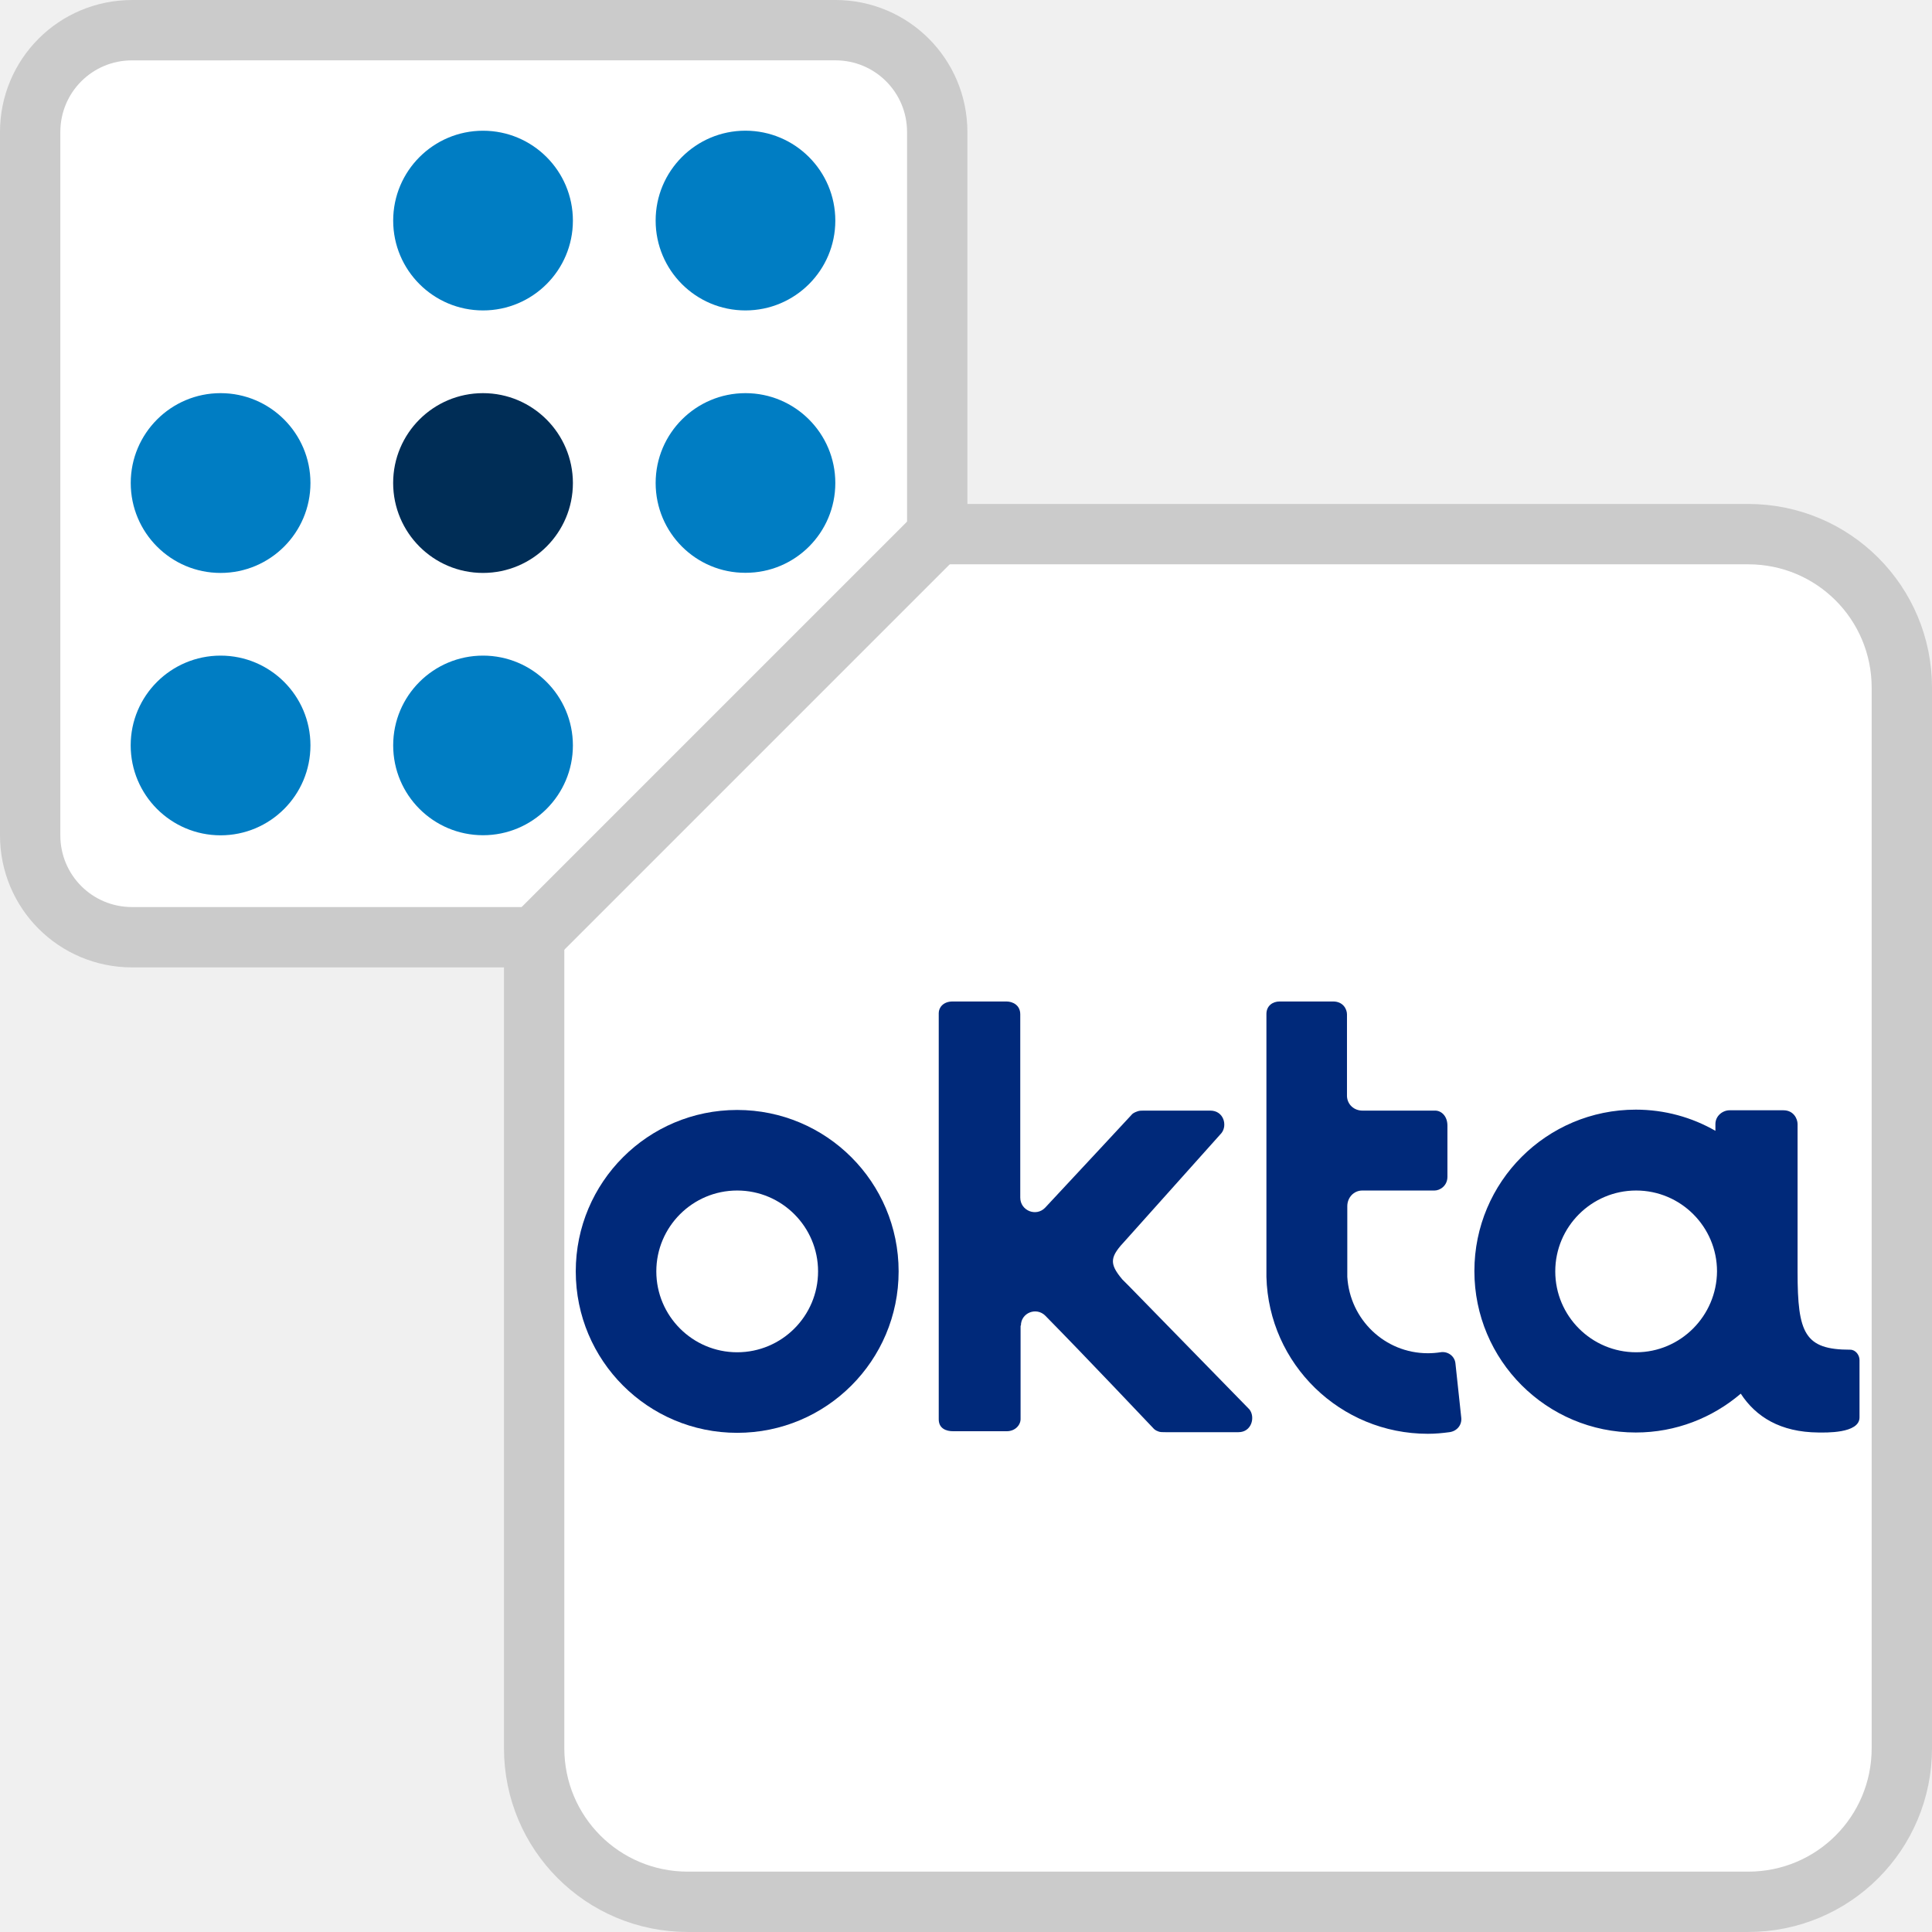
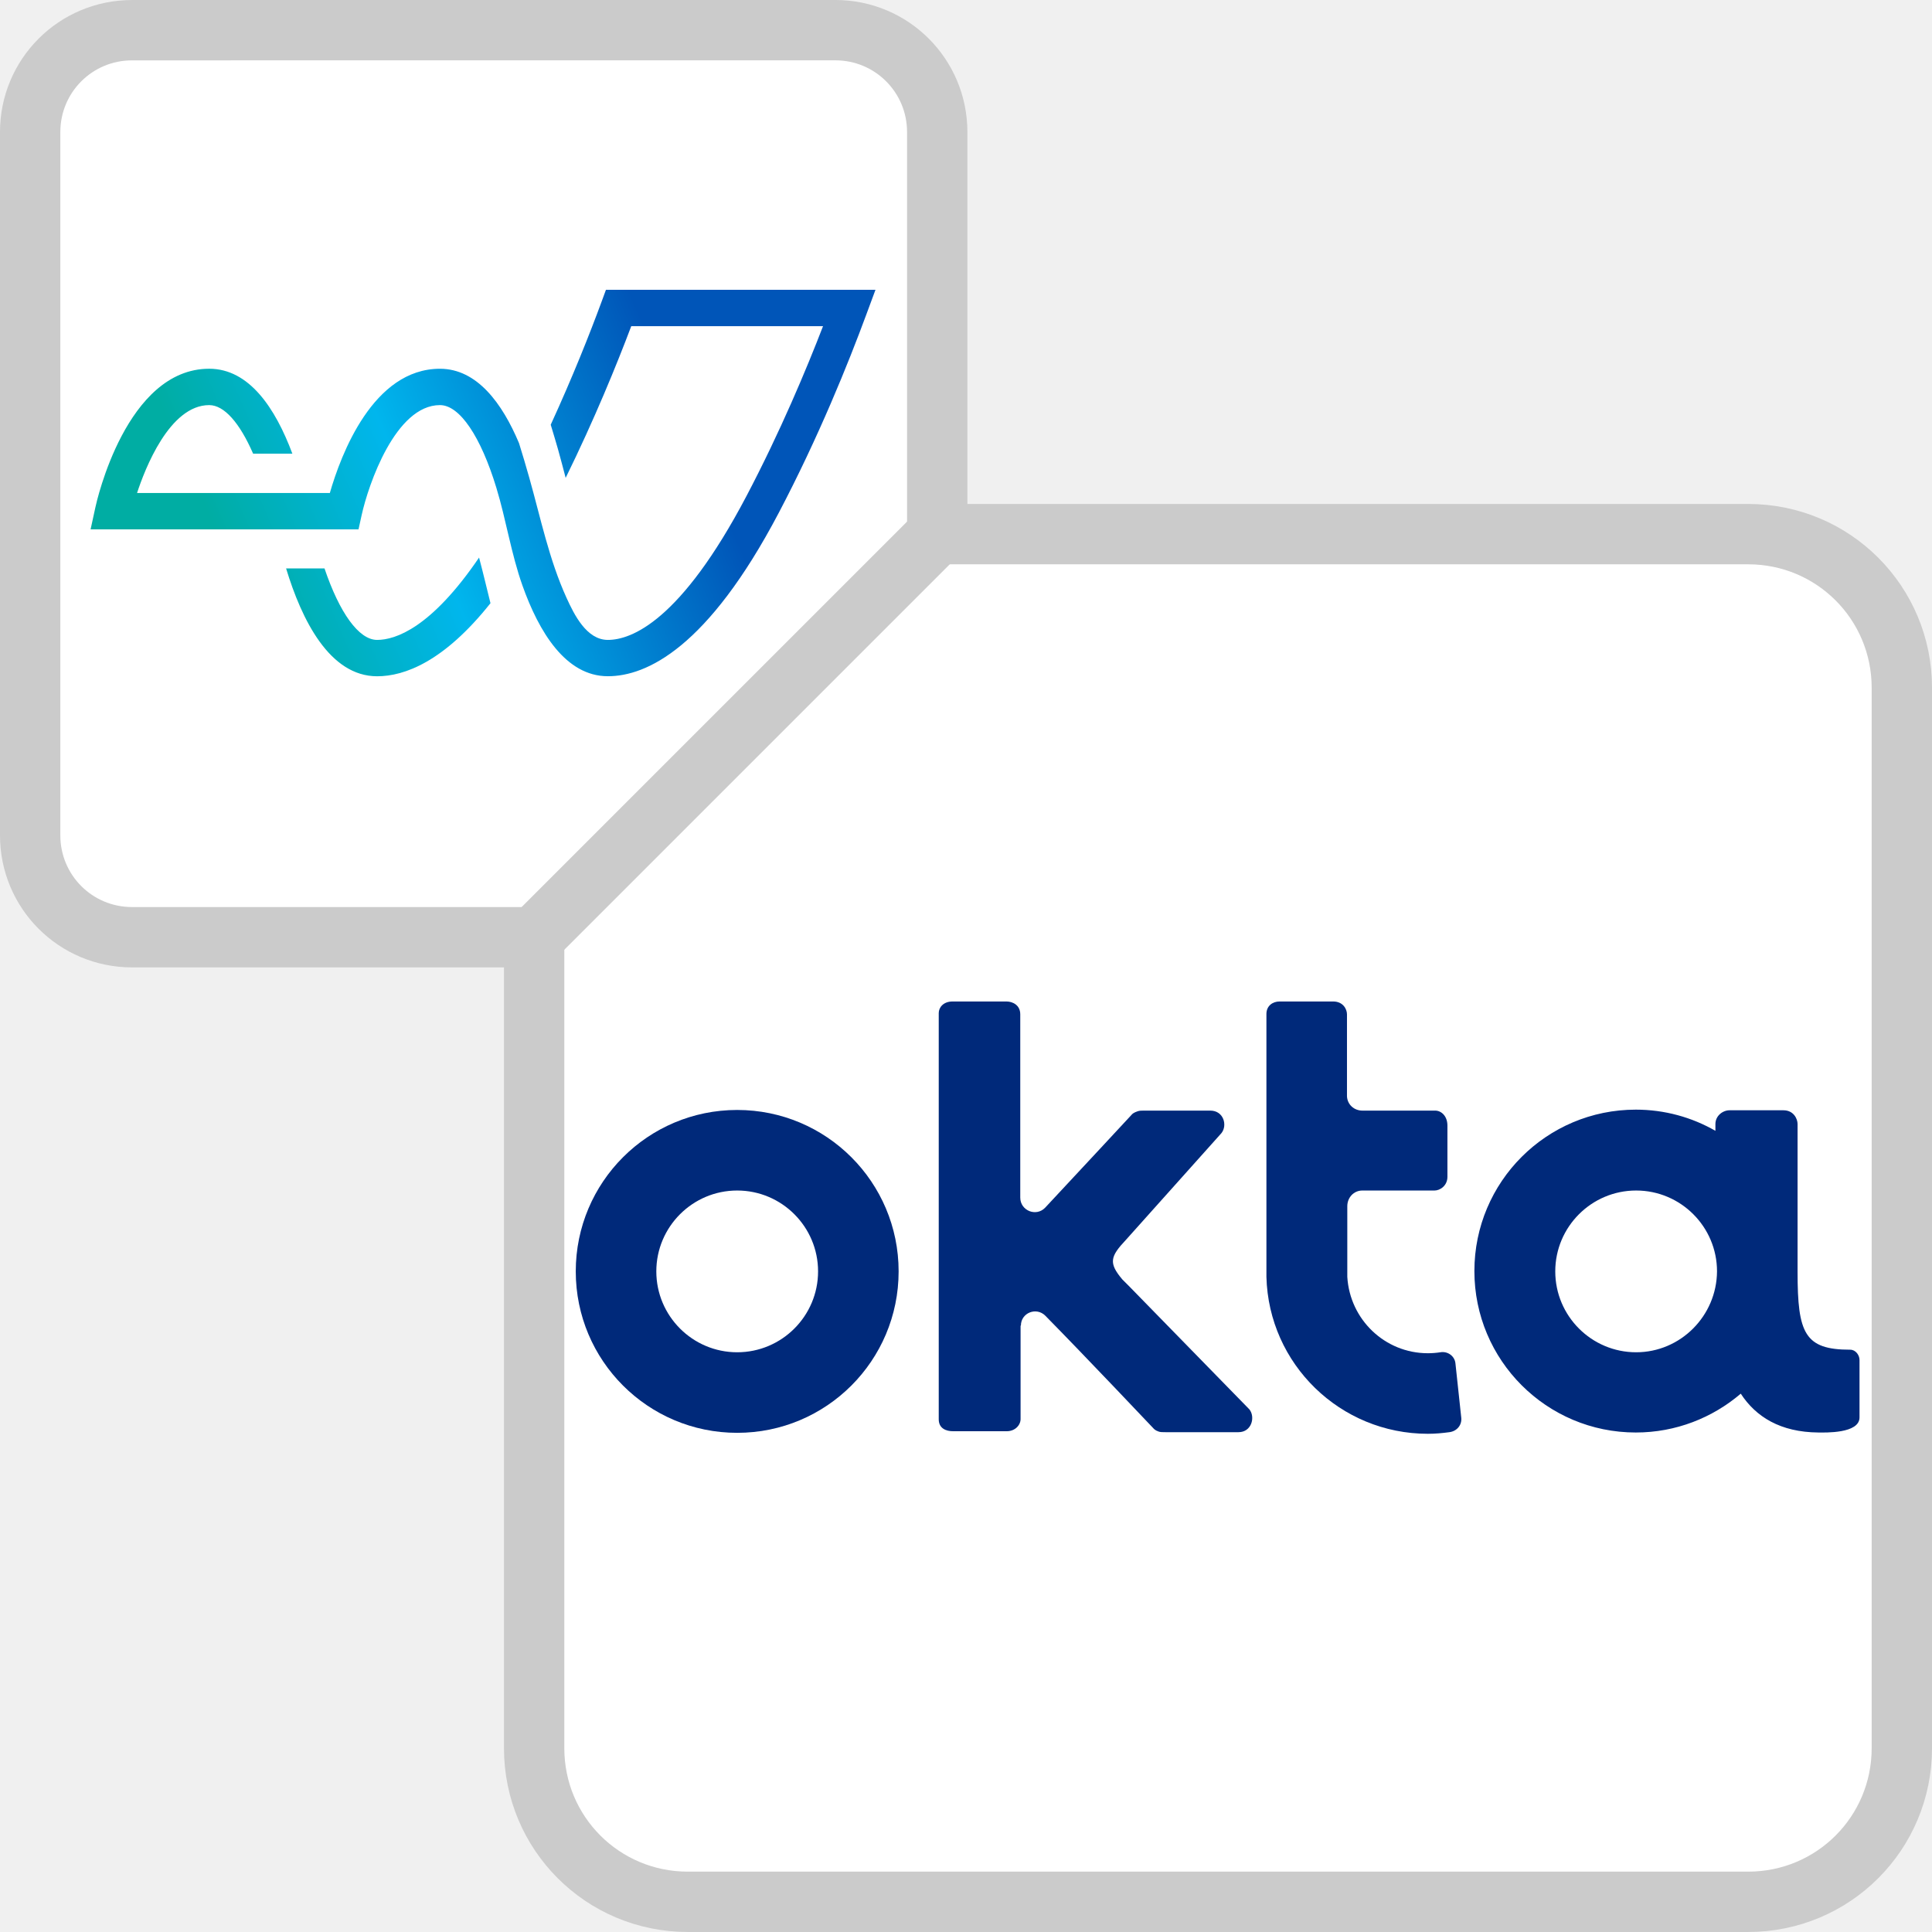
<svg xmlns="http://www.w3.org/2000/svg" xmlns:xlink="http://www.w3.org/1999/xlink" width="64mm" height="64mm" viewBox="0 0 64 64" version="1.1" id="svg1992">
  <defs id="defs1989">
    <path id="C" d="M30.345 28c0 .8-.552 1.333-1.379 1.333H17.931c-.828 0-1.379-.533-1.379-1.333v-8c0-.8.552-1.333 1.379-1.333H28.69c1.103 0 1.655.533 1.655 1.333v8z" />
    <clipPath clipPathUnits="userSpaceOnUse" id="clipPath33844">
      <path d="M 0,0 H 1224 V 792 H 0 Z" id="path33842" />
    </clipPath>
    <clipPath clipPathUnits="userSpaceOnUse" id="clipPath33864">
      <path d="M 0,0 H 1224 V 792 H 0 Z" id="path33862" />
    </clipPath>
    <clipPath clipPathUnits="userSpaceOnUse" id="clipPath33872">
      <path d="m 905.447,739.356 h 50.239 v -22.564 h -50.239 z" id="path33870" />
    </clipPath>
    <clipPath clipPathUnits="userSpaceOnUse" id="clipPath33892">
      <path d="m 888.711,755.702 h 33.218 v -38.883 h -33.218 z" id="path33890" />
    </clipPath>
    <clipPath clipPathUnits="userSpaceOnUse" id="clipPath33912">
      <path d="m 837.85,739.356 h 50.266 V 716.792 H 837.85 Z" id="path33910" />
    </clipPath>
    <clipPath clipPathUnits="userSpaceOnUse" id="clipPath34208">
      <path d="M 0,0 H 1224 V 792 H 0 Z" id="path34206" />
    </clipPath>
    <clipPath clipPathUnits="userSpaceOnUse" id="clipPath34316">
      <path d="M 0,0 H 1224 V 792 H 0 Z" id="path34314" />
    </clipPath>
    <clipPath clipPathUnits="userSpaceOnUse" id="clipPath34338">
      <path d="M 0,0 H 1224 V 792 H 0 Z" id="path34336" />
    </clipPath>
    <clipPath clipPathUnits="userSpaceOnUse" id="clipPath34380">
      <path d="M 0,0 H 1224 V 792 H 0 Z" id="path34378" />
    </clipPath>
    <clipPath clipPathUnits="userSpaceOnUse" id="clipPath34442">
      <path d="M 0,0 H 1224 V 792 H 0 Z" id="path34440" />
    </clipPath>
    <clipPath clipPathUnits="userSpaceOnUse" id="clipPath34476">
      <path d="M 0,0 H 1224 V 792 H 0 Z" id="path34474" />
    </clipPath>
    <clipPath clipPathUnits="userSpaceOnUse" id="clipPath34536">
      <path d="M 0,0 H 1224 V 792 H 0 Z" id="path34534" />
    </clipPath>
    <clipPath clipPathUnits="userSpaceOnUse" id="clipPath34584">
      <path d="M 0,0 H 1224 V 792 H 0 Z" id="path34582" />
    </clipPath>
    <clipPath clipPathUnits="userSpaceOnUse" id="clipPath34620">
      <path d="M 0,0 H 1224 V 792 H 0 Z" id="path34618" />
    </clipPath>
    <clipPath clipPathUnits="userSpaceOnUse" id="clipPath34656">
      <path d="M 0,0 H 1224 V 792 H 0 Z" id="path34654" />
    </clipPath>
+     <linearGradient xlink:href="#linearGradient1339" id="linearGradient2876" gradientUnits="userSpaceOnUse" gradientTransform="matrix(26.3404,11.3988,11.3988,-26.3404,615.174,434.693)" x1="0" y1="0" x2="1" y2="0" spreadMethod="pad" />
+     <linearGradient x1="0" y1="0" x2="1" y2="0" gradientUnits="userSpaceOnUse" gradientTransform="matrix(26.3404,11.3988,11.3988,-26.3404,615.174,434.693)" spreadMethod="pad" id="linearGradient1339">
+       <stop style="stop-opacity:1;stop-color:#00ada3" offset="0" id="stop1331" />
+       <stop style="stop-opacity:1;stop-color:#00ada3" offset="0.151" id="stop1333" />
+       <stop style="stop-opacity:1;stop-color:#00b6ed" offset="0.497" id="stop1335" />
+       <stop style="stop-opacity:1;stop-color:#0055b8" offset="1" id="stop1337" />
+     </linearGradient>
  </defs>
  <g id="layer1">
    <rect style="fill:#ffffff;fill-opacity:1;stroke:none;stroke-width:1.938;stroke-miterlimit:4;stroke-dasharray:none;stroke-opacity:1" id="rect2099" width="30.062" height="30.062" x="0.969" y="0.969" ry="3.379" />
    <rect style="fill:#ffffff;fill-opacity:1;stroke:none;stroke-width:2;stroke-miterlimit:4;stroke-dasharray:none;stroke-opacity:1" id="rect1030" width="45.328" height="45.328" x="17.672" y="17.672" ry="5.095" />
-     <g id="g4864" transform="matrix(1.505265,0,0,-1.505107,13.02471,24.69081)">
-       <path d="M 0,0 C 0,1.091 0.885,1.975 1.977,1.975 3.068,1.975 3.954,1.091 3.955,0 3.955,-1.095 3.068,-1.978 1.977,-1.978 0.885,-1.978 0,-1.093 0,0" style="fill:#007dc3;fill-opacity:1;fill-rule:nonzero;stroke:none" id="path4866" />
-     </g>
-     <g id="g4868" transform="matrix(1.505265,0,0,-1.505107,21.7191,15.99908)">
-       <path d="M 0,0 C 0,1.09 0.885,1.977 1.977,1.977 3.069,1.977 3.954,1.09 3.954,0 3.955,-1.094 3.069,-1.98 1.976,-1.977 0.885,-1.98 0,-1.094 0,0" style="fill:#007dc3;fill-opacity:1;fill-rule:nonzero;stroke:none" id="path4870" />
-     </g>
-     <g id="g4872" transform="matrix(1.505265,0,0,-1.505107,4.329088,24.69081)">
-       <path d="M 0,0 C 0,1.091 0.886,1.975 1.979,1.975 3.07,1.975 3.956,1.091 3.956,0 3.956,-1.095 3.07,-1.98 1.979,-1.98 0.886,-1.98 0,-1.093 0,0" style="fill:#007dc3;fill-opacity:1;fill-rule:nonzero;stroke:none" id="path4874" />
-     </g>
-     <g id="g4876" transform="matrix(1.505265,0,0,-1.505107,13.02352,15.99908)">
-       <path d="M 0,0 C 0,1.092 0.886,1.977 1.977,1.977 3.069,1.977 3.954,1.09 3.956,0 3.956,-1.094 3.069,-1.98 1.977,-1.98 0.886,-1.98 0.001,-1.094 0,0" style="fill:#002d56;fill-opacity:1;fill-rule:nonzero;stroke:none" id="path4878" />
-     </g>
-     <g id="g4880" transform="matrix(1.505265,0,0,-1.505107,21.7191,7.30769)">
-       <path d="M 0,0 C -0.001,1.092 0.884,1.979 1.976,1.979 3.068,1.978 3.954,1.092 3.954,-0.001 3.954,-1.092 3.068,-1.977 1.976,-1.977 0.884,-1.977 0,-1.092 0,0" style="fill:#007dc3;fill-opacity:1;fill-rule:nonzero;stroke:none" id="path4882" />
-     </g>
-     <g id="g4884" transform="matrix(1.505265,0,0,-1.505107,4.330752,15.99908)">
-       <path d="M 0,0 C 0,1.09 0.886,1.977 1.977,1.977 3.069,1.977 3.955,1.09 3.955,-0.001 3.955,-1.094 3.07,-1.98 1.977,-1.98 0.885,-1.98 0,-1.094 0,0" style="fill:#007dc3;fill-opacity:1;fill-rule:nonzero;stroke:none" id="path4886" />
-     </g>
-     <g id="g4888" transform="matrix(1.505265,0,0,-1.505107,13.02471,7.30769)">
-       <path d="m 0,0 c 0,1.091 0.885,1.978 1.977,1.978 1.093,0 1.978,-0.886 1.978,-1.979 0,-1.092 -0.887,-1.976 -1.978,-1.976 C 0.885,-1.977 0,-1.092 0,0" style="fill:#007dc3;fill-opacity:1;fill-rule:nonzero;stroke:none" id="path4890" />
-     </g>
    <path id="rect2638" style="fill:none;fill-opacity:1;stroke:#cbcbcb;stroke-width:1.999;stroke-miterlimit:4;stroke-dasharray:none;stroke-opacity:1" d="m 4.376,1 c -1.871,0 -3.377,1.506 -3.377,3.377 V 27.67 c 0,1.871 1.506,3.377 3.377,3.377 H 17.694 v 26.861 c 0,2.821 2.271,5.092 5.092,5.092 h 35.123 c 2.821,0 5.092,-2.271 5.092,-5.092 V 22.786 c 0,-2.821 -2.271,-5.092 -5.092,-5.092 H 31.047 V 4.376 c 0,-1.871 -1.507,-3.377 -3.377,-3.377 z" />
    <symbol id="A" overflow="visible" transform="matrix(0.4176761,0,0,0.4176761,23.41988,23.41988)" style="fill:#ffffff;fill-rule:evenodd;stroke:#000000;stroke-linecap:round;stroke-linejoin:round">
      <g fill="#b8d432" stroke="none" id="g8655">
        <path d="m 49.655,36 c 0,0.8 -0.552,1.333 -1.379,1.333 H 37.517 C 36.689,37.333 36.138,36.8 36.138,36 v -7.733 c 0,-0.8 0.552,-1.333 1.379,-1.333 h 10.759 c 0.828,0 1.379,0.533 1.379,1.333 z m 19.31,8 c 0,0.8 -0.552,1.333 -1.379,1.333 H 56.827 C 55.999,45.333 55.448,44.8 55.448,44 v -7.733 c 0,-0.8 0.552,-1.333 1.379,-1.333 h 10.759 c 0.828,0 1.379,0.533 1.379,1.333 z m -19.31,8 c 0,0.8 -0.552,1.333 -1.379,1.333 H 37.517 C 36.689,53.333 36.138,52.8 36.138,52 v -7.733 c 0,-0.8 0.552,-1.333 1.379,-1.333 h 10.759 c 0.828,0 1.379,0.533 1.379,1.333 z" id="path8651" />
        <use xlink:href="#C" id="use8653" x="0" y="0" width="100%" height="100%" />
      </g>
      <path d="M 78.621,0 V 0 H 70.345 9.379 4.138 1.379 C 0.552,0 0,0.533 0,1.333 v 16 c 0,0.8 0.552,1.333 1.379,1.333 h 8.276 c 0.828,0 1.379,-0.533 1.379,-1.333 v -6.667 h 57.931 v 6.667 c 0,0.8 0.552,1.333 1.655,1.333 h 8 c 0.828,0 1.379,-0.533 1.379,-1.333 v -8 -8 C 80,0.533 79.448,0 78.621,0 Z m 0,61.6 h -8 c -0.828,0 -1.379,0.533 -1.379,1.333 v 6.4 H 11.035 v -6.667 c 0,-0.8 -0.552,-1.333 -1.655,-1.333 h -8 c -0.828,0 -1.379,0.533 -1.379,1.6 V 78.666 C 0,79.466 0.552,80 1.379,80 h 2.759 5.517 60.966 7.724 0.276 C 79.449,80 80,79.467 80,78.667 V 62.933 C 80,62.133 79.448,61.6 78.621,61.6 Z" stroke="none" fill="#0072c6" id="path8657" />
      <g fill="#b8d432" id="g8663">
        <use xlink:href="#C" y="16" stroke="none" id="use8659" x="0" width="100%" height="100%" />
        <use xlink:href="#C" y="32" stroke="none" id="use8661" x="0" width="100%" height="100%" />
      </g>
    </symbol>
    <path style="fill:#cbcbcb;stroke:#cbcbcb;stroke-width:2;stroke-linecap:butt;stroke-linejoin:miter;stroke-opacity:1;stroke-miterlimit:4;stroke-dasharray:none;fill-opacity:1" d="M 17.694,31.047 31.047,17.694" id="path2730" />
    <g id="g46096" transform="matrix(0.1063148,0,0,0.1063148,19.07281,33.17546)">
      <g id="g46090">
        <g id="g46084">
          <path class="st0" d="M 50.3,33.8 C 22.5,33.8 0,56.3 0,84.1 c 0,27.8 22.5,50.3 50.3,50.3 27.8,0 50.3,-22.5 50.3,-50.3 0,-27.8 -22.5,-50.3 -50.3,-50.3 z m 0,75.5 C 36.4,109.3 25.1,98 25.1,84.1 c 0,-13.9 11.3,-25.2 25.2,-25.2 13.9,0 25.2,11.3 25.2,25.2 0,13.9 -11.3,25.2 -25.2,25.2 z" id="path46082" />
        </g>
        <path class="st0" d="m 138.7,101 c 0,-4 4.8,-5.9 7.6,-3.1 12.6,12.8 33.4,34.8 33.5,34.9 0.3,0.3 0.6,0.8 1.8,1.2 0.5,0.2 1.3,0.2 2.2,0.2 h 22.7 c 4.1,0 5.3,-4.7 3.4,-7.1 l -37.6,-38.5 -2,-2 c -4.3,-5.1 -3.8,-7.1 1.1,-12.3 L 201.2,41 c 1.9,-2.4 0.7,-7 -3.5,-7 h -20.6 c -0.8,0 -1.4,0 -2,0.2 -1.2,0.4 -1.7,0.8 -2,1.2 -0.1,0.1 -16.6,17.9 -26.8,28.8 -2.8,3 -7.8,1 -7.8,-3.1 V 4 c 0,-2.9 -2.4,-4 -4.3,-4 h -16.8 c -2.9,0 -4.3,1.9 -4.3,3.6 v 126.6 c 0,2.9 2.4,3.7 4.4,3.7 h 16.8 c 2.6,0 4.3,-1.9 4.3,-3.8 V 128.8 101 Z" id="path46086" />
        <path class="st0" d="m 275.9,129.6 -1.8,-16.8 c -0.2,-2.3 -2.4,-3.9 -4.7,-3.5 -1.3,0.2 -2.6,0.3 -3.9,0.3 -13.4,0 -24.3,-10.5 -25.1,-23.8 0,-0.4 0,-0.9 0,-1.4 V 63.8 c 0,-2.7 2,-4.9 4.7,-4.9 h 22.5 c 1.6,0 4,-1.4 4,-4.3 V 38.7 c 0,-3.1 -2,-4.7 -3.8,-4.7 h -22.7 c -2.6,0 -4.7,-1.9 -4.8,-4.5 V 4 c 0,-1.6 -1.2,-4 -4.3,-4 h -16.7 c -2.1,0 -4.1,1.3 -4.1,3.9 0,0 0,81.5 0,81.9 0.7,27.2 23,48.9 50.3,48.9 2.3,0 4.5,-0.2 6.7,-0.5 2.4,-0.3 4,-2.3 3.7,-4.6 z" id="path46088" />
      </g>
      <g id="g46094">
        <path class="st0" d="m 397.1,108.5 c -14.2,0 -16.4,-5.1 -16.4,-24.2 0,-0.1 0,-0.1 0,-0.2 V 38.2 c 0,-1.6 -1.2,-4.3 -4.4,-4.3 h -16.8 c -2.1,0 -4.4,1.7 -4.4,4.3 v 2.1 c -7.3,-4.2 -15.8,-6.6 -24.8,-6.6 -27.8,0 -50.3,22.5 -50.3,50.3 0,27.8 22.5,50.3 50.3,50.3 12.5,0 23.9,-4.6 32.7,-12.1 4.7,7.2 12.3,12 24.2,12.1 2,0 12.8,0.4 12.8,-4.7 v -17.9 c 0,-1.5 -1.2,-3.2 -2.9,-3.2 z m -66.7,0.8 c -13.9,0 -25.2,-11.3 -25.2,-25.2 0,-13.9 11.3,-25.2 25.2,-25.2 13.9,0 25.2,11.3 25.2,25.2 -0.1,13.9 -11.4,25.2 -25.2,25.2 z" id="path46092" />
      </g>
    </g>
+     <g id="g1319-3" transform="matrix(0.6494155,0,0,-0.6494155,-394.0725,303.1297)">
+       <g id="g1321-6">
+         <g id="g1327-3">
+           <g id="g1329-4">
+             <path d="m 637.72,451.99 -0.223,-0.608 c -0.604,-1.637 -1.48,-3.848 -2.594,-6.274 v 0 c 0.125,-0.414 0.251,-0.827 0.369,-1.243 v 0 c 0.137,-0.484 0.264,-0.977 0.393,-1.468 v 0 c 1.466,2.982 2.606,5.777 3.346,7.739 v 0 h 9.783 c -0.833,-2.159 -2.173,-5.371 -3.903,-8.661 v 0 c -3.359,-6.388 -5.874,-7.343 -7.074,-7.343 v 0 c -1.089,0 -1.723,1.302 -2.106,2.142 v 0 c -0.892,1.959 -1.319,4.064 -1.9,6.124 v 0 c -0.169,0.595 -0.341,1.184 -0.526,1.772 v 0 c -0.85,2.02 -2.136,3.793 -4.033,3.793 v 0 c -3.41,0 -5.051,-4.376 -5.616,-6.338 v 0 h -9.834 c 0.393,1.204 1.651,4.484 3.68,4.484 v 0 c 0.766,0 1.556,-0.907 2.241,-2.478 v 0 h 2.002 c -0.869,2.326 -2.204,4.333 -4.243,4.333 v 0 c -4.23,0 -5.743,-6.78 -5.805,-7.069 v 0 l -0.245,-1.125 13.667,0.001 0.16,0.728 c 0.344,1.561 1.731,5.61 3.993,5.61 v 0 c 1.014,0 2.085,-1.616 2.875,-4.207 v 0 c 0.502,-1.645 0.758,-3.377 1.335,-4.999 v 0 c 0.835,-2.35 2.199,-4.624 4.355,-4.624 v 0 c 1.977,0 5.094,1.444 8.716,8.331 v 0 c 2.034,3.866 3.555,7.644 4.473,10.132 v 0 l 0.462,1.247 -10e-4,0.001 z m -11.672,-17.858 c -0.938,0 -1.92,1.391 -2.684,3.646 v 0 h -1.959 c 0.796,-2.625 2.218,-5.501 4.643,-5.501 v 0 c 1.402,0 3.414,0.748 5.782,3.727 v 0 c -0.194,0.776 -0.376,1.556 -0.582,2.328 v 0 c -2.44,-3.585 -4.261,-4.2 -5.2,-4.2" style="fill:url(#linearGradient2876);stroke:none" id="path1341-1" />
+           </g>
+         </g>
+       </g>
+     </g>
  </g>
  <style type="text/css" id="style46080">
	.st0{fill:#00297A;}
</style>
</svg>
